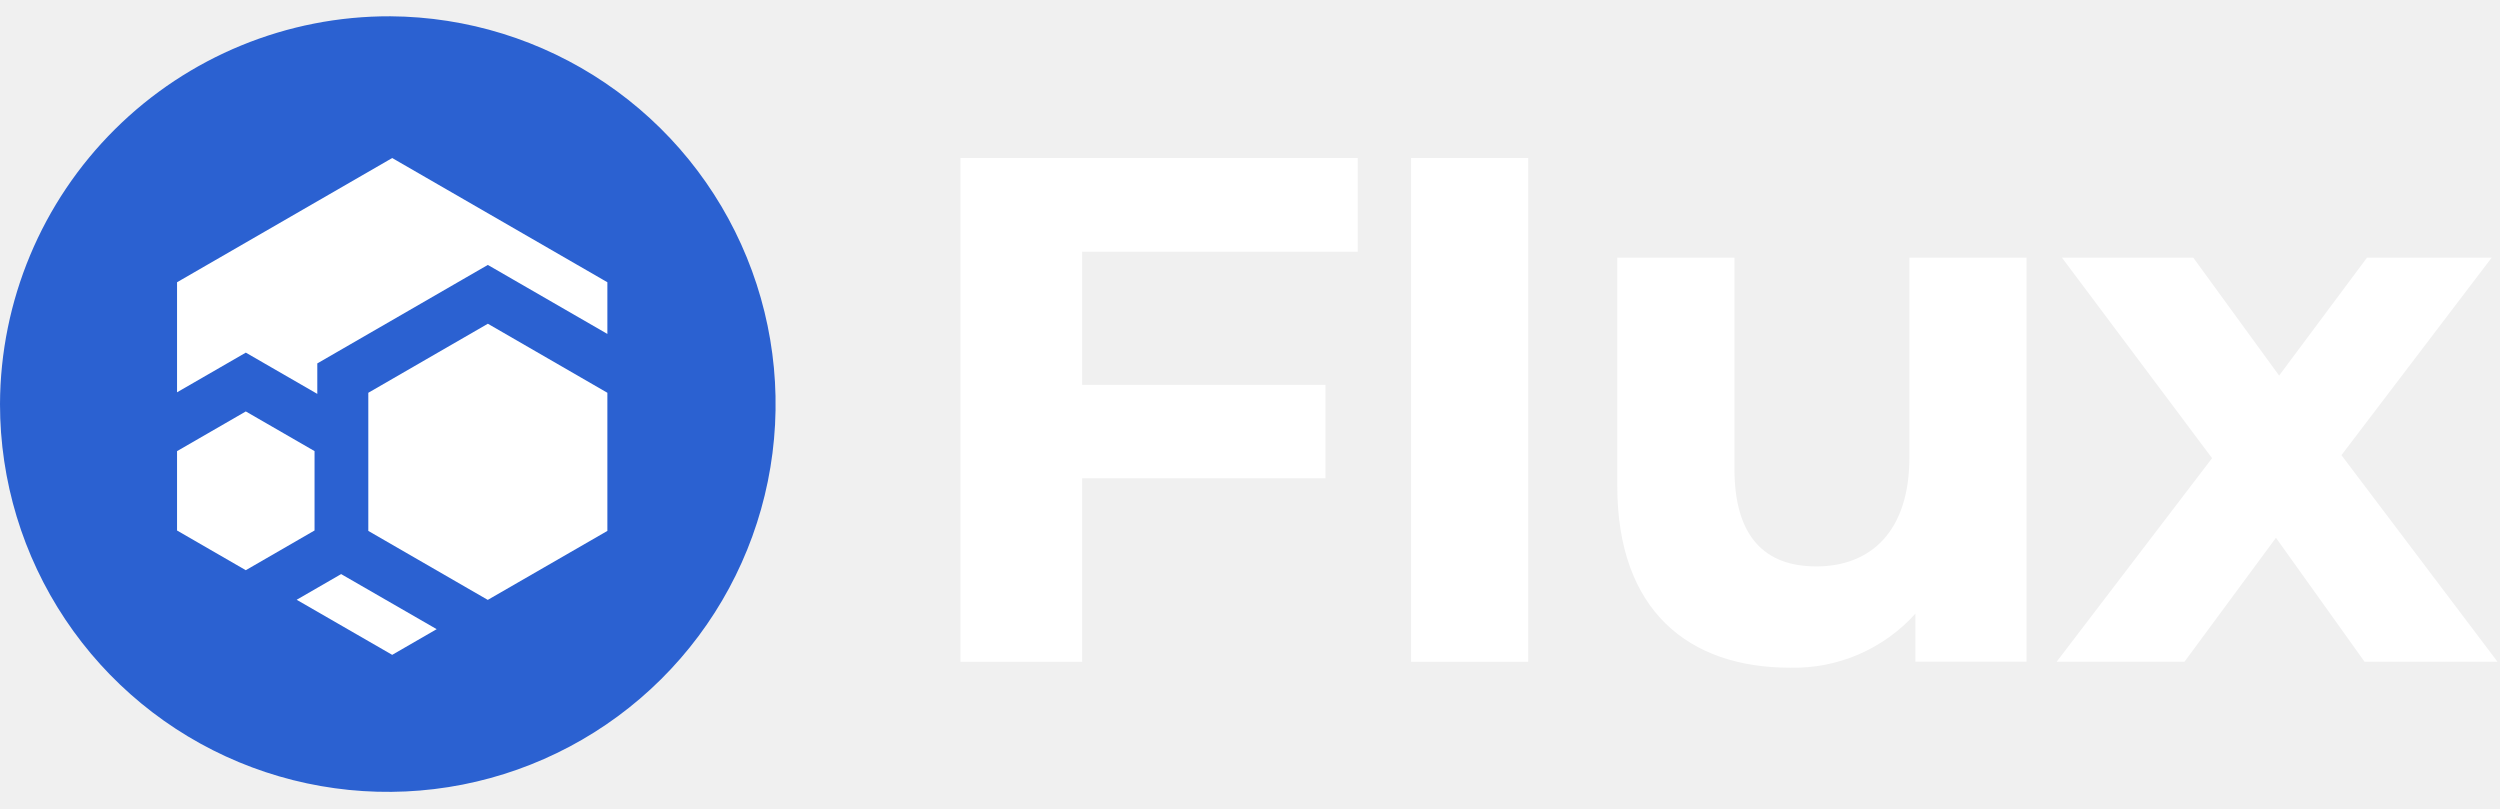
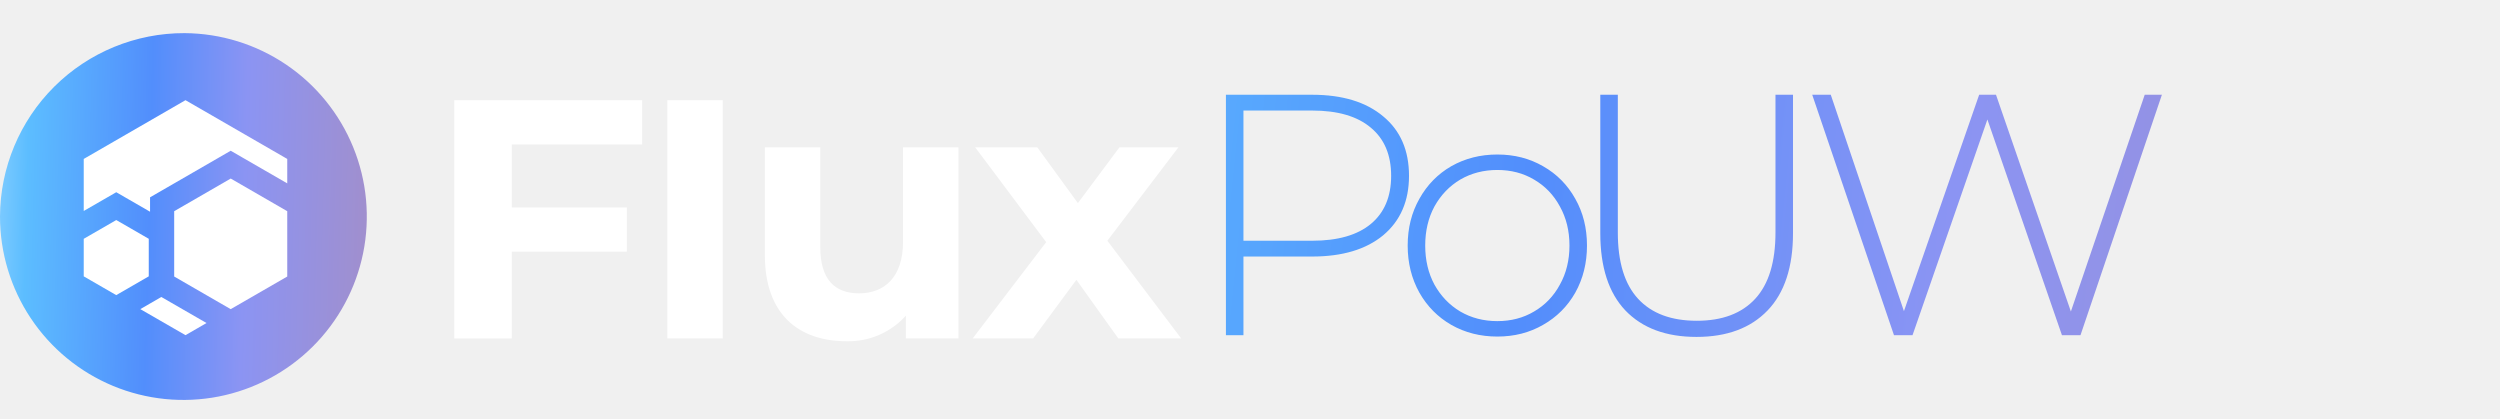
- <svg xmlns="http://www.w3.org/2000/svg" width="99" height="32" viewBox="0 0 99 32" fill="none">
-   <path d="M15.46 0.645C18.493 0.665 21.452 1.583 23.964 3.283C26.476 4.982 28.428 7.388 29.574 10.196C30.721 13.004 31.01 16.088 30.406 19.06C29.802 22.032 28.331 24.759 26.18 26.896C24.028 29.034 21.291 30.486 18.315 31.071C15.339 31.655 12.257 31.345 9.457 30.18C6.656 29.014 4.264 27.046 2.581 24.523C0.898 22 6.82179e-05 19.035 0 16.002C0.014 11.915 1.65 8.001 4.55 5.121C7.449 2.241 11.373 0.631 15.46 0.645Z" fill="#2B61D1" />
-   <path d="M17.292 24.915L15.531 25.932L11.748 23.751L13.466 22.759L13.509 22.734L13.575 22.772L17.292 24.915Z" fill="white" />
-   <path d="M24.052 11.177V13.224L20.328 11.074L19.318 10.491L18.308 11.074L13.575 13.808L12.565 14.391V15.598L10.744 14.547L9.734 13.964L8.724 14.547L7.011 15.535V11.177L15.531 6.258L24.052 11.177Z" fill="white" />
-   <path d="M24.052 15.554V21.024L19.319 23.754H19.313L14.585 21.024V15.554L19.319 12.82L24.052 15.554Z" fill="white" />
-   <path d="M12.456 17.864V21.007L9.733 22.58L7.011 21.008V17.865L9.734 16.293L12.456 17.864Z" fill="white" />
-   <path d="M42.853 9.968V15.24H52.489V18.94H42.853V26.208H38.035V6.258H53.767V9.968H42.853Z" fill="white" />
-   <path d="M55.878 6.258H60.516V26.206H55.878V6.258Z" fill="white" />
-   <path d="M80.251 10.203V26.203H75.851V24.3C75.227 24.994 74.459 25.544 73.602 25.914C72.745 26.284 71.818 26.463 70.885 26.441C66.87 26.441 64.044 24.181 64.044 19.241V10.203H68.684V18.563C68.684 21.24 69.873 22.43 71.925 22.43C74.066 22.43 75.612 21.062 75.612 18.116V10.203H80.251Z" fill="white" />
-   <path d="M93.637 26.205L90.128 21.296L86.505 26.205H81.443L87.598 18.143L81.653 10.203H86.853L90.253 14.873L93.733 10.203H98.67L92.721 18.024L98.901 26.205H93.637Z" fill="white" />
+ <svg xmlns="http://www.w3.org/2000/svg" width="179" height="30" viewBox="0 0 179 30" fill="none">
+   <path d="M13.22 2.372C15.813 2.39 18.344 3.174 20.492 4.628C22.64 6.081 24.309 8.138 25.289 10.54C26.27 12.941 26.517 15.578 26.001 18.12C25.484 20.661 24.227 22.993 22.387 24.82C20.547 26.648 18.207 27.89 15.662 28.39C13.117 28.889 10.481 28.624 8.086 27.628C5.692 26.631 3.646 24.948 2.207 22.791C0.768 20.633 5.8334e-05 18.098 0 15.504C0.012 12.01 1.411 8.663 3.89 6.2C6.37 3.738 9.726 2.361 13.22 2.372Z" fill="url(#paint0_linear_356_145111)" />
+   <path d="M14.787 23.129L13.281 23.998L10.046 22.133L11.515 21.285L11.552 21.264L11.608 21.296L14.787 23.129Z" fill="white" />
+   <path d="M20.567 11.38V13.13L17.383 11.292L16.519 10.793L15.655 11.292L11.608 13.629L10.744 14.128V15.16L9.187 14.261L8.324 13.763L7.46 14.261L5.995 15.106V11.38L13.281 7.173L20.567 11.38Z" fill="white" />
+   <path d="M20.567 15.122V19.799L16.52 22.134H16.515L12.472 19.799V15.122L16.52 12.784L20.567 15.122Z" fill="white" />
+   <path d="M10.651 17.098V19.786L8.323 21.131L5.995 19.787V17.099L8.324 15.755L10.651 17.098Z" fill="white" />
+   <path d="M36.644 10.346V14.854H44.884V18.018H36.644V24.233H32.524V7.173H45.977V10.346H36.644Z" fill="white" />
+   <path d="M47.782 7.173H51.748V24.231H47.782V7.173Z" fill="white" />
+   <path d="M68.624 10.548V24.23H64.861V22.602C64.327 23.196 63.671 23.666 62.938 23.983C62.205 24.299 61.412 24.452 60.614 24.433C57.181 24.433 54.765 22.501 54.765 18.276V10.548H58.732V17.697C58.732 19.986 59.749 21.003 61.504 21.003C63.335 21.003 64.657 19.834 64.657 17.314V10.548H68.624Z" fill="white" />
+   <path d="M80.071 24.231L77.07 20.034L73.972 24.231H69.644L74.907 17.337L69.823 10.548H74.27L77.177 14.541L80.153 10.548H84.375L79.287 17.236L84.572 24.231H80.071Z" fill="white" />
+   <path d="M93.949 6.784C96.114 6.784 97.811 7.301 99.04 8.334C100.27 9.35 100.885 10.768 100.885 12.588C100.885 14.392 100.27 15.81 99.04 16.843C97.811 17.86 96.114 18.368 93.949 18.368H89.031V24H87.776V6.784H93.949ZM93.949 17.237C95.786 17.237 97.188 16.835 98.155 16.032C99.122 15.228 99.606 14.08 99.606 12.588C99.606 11.096 99.122 9.949 98.155 9.145C97.188 8.325 95.786 7.915 93.949 7.915H89.031V17.237H93.949ZM107.209 24.098C105.996 24.098 104.897 23.82 103.914 23.262C102.946 22.705 102.184 21.934 101.626 20.95C101.069 19.95 100.79 18.827 100.79 17.581C100.79 16.335 101.069 15.22 101.626 14.236C102.184 13.236 102.946 12.457 103.914 11.9C104.897 11.342 105.996 11.063 107.209 11.063C108.423 11.063 109.513 11.342 110.48 11.9C111.464 12.457 112.235 13.236 112.792 14.236C113.35 15.22 113.628 16.335 113.628 17.581C113.628 18.827 113.35 19.95 112.792 20.95C112.235 21.934 111.464 22.705 110.48 23.262C109.513 23.82 108.423 24.098 107.209 24.098ZM107.209 22.992C108.193 22.992 109.07 22.762 109.841 22.303C110.628 21.844 111.243 21.204 111.685 20.385C112.144 19.565 112.374 18.63 112.374 17.581C112.374 16.532 112.144 15.597 111.685 14.777C111.243 13.957 110.628 13.318 109.841 12.859C109.07 12.4 108.193 12.17 107.209 12.17C106.226 12.17 105.34 12.4 104.553 12.859C103.782 13.318 103.168 13.957 102.709 14.777C102.266 15.597 102.045 16.532 102.045 17.581C102.045 18.63 102.266 19.565 102.709 20.385C103.168 21.204 103.782 21.844 104.553 22.303C105.34 22.762 106.226 22.992 107.209 22.992ZM121.468 24.123C119.287 24.123 117.59 23.492 116.377 22.229C115.18 20.967 114.581 19.122 114.581 16.695V6.784H115.836V16.646C115.836 18.761 116.319 20.344 117.287 21.393C118.254 22.442 119.656 22.967 121.492 22.967C123.312 22.967 124.706 22.442 125.673 21.393C126.641 20.344 127.124 18.761 127.124 16.646V6.784H128.379V16.695C128.379 19.122 127.772 20.967 126.559 22.229C125.345 23.492 123.648 24.123 121.468 24.123ZM154.792 6.784L148.963 24H147.635L142.298 8.555L136.937 24H135.609L129.755 6.784H131.083L136.322 22.278L141.708 6.784H142.913L148.275 22.303L153.562 6.784H154.792Z" fill="url(#paint1_linear_356_145111)" />
+   <defs>
+     <linearGradient id="paint0_linear_356_145111" x1="-5.549" y1="15.504" x2="26.238" y2="16.338" gradientUnits="userSpaceOnUse">
+       <stop stop-color="#D2EEFF" />
+       <stop offset="0.234" stop-color="#5CBDFF" />
+       <stop offset="0.51" stop-color="#528EFC" />
+       <stop offset="0.724" stop-color="#8B94F3" />
+       <stop offset="1" stop-color="#A08FCE" />
+     </linearGradient>
+     <linearGradient id="paint1_linear_356_145111" x1="36.918" y1="15" x2="177.373" y2="29.39" gradientUnits="userSpaceOnUse">
+       <stop stop-color="#D2EEFF" />
+       <stop offset="0.234" stop-color="#5CBDFF" />
+       <stop offset="0.51" stop-color="#528EFC" />
+       <stop offset="0.724" stop-color="#8B94F3" />
+       <stop offset="1" stop-color="#A08FCE" />
+     </linearGradient>
+   </defs>
</svg>
